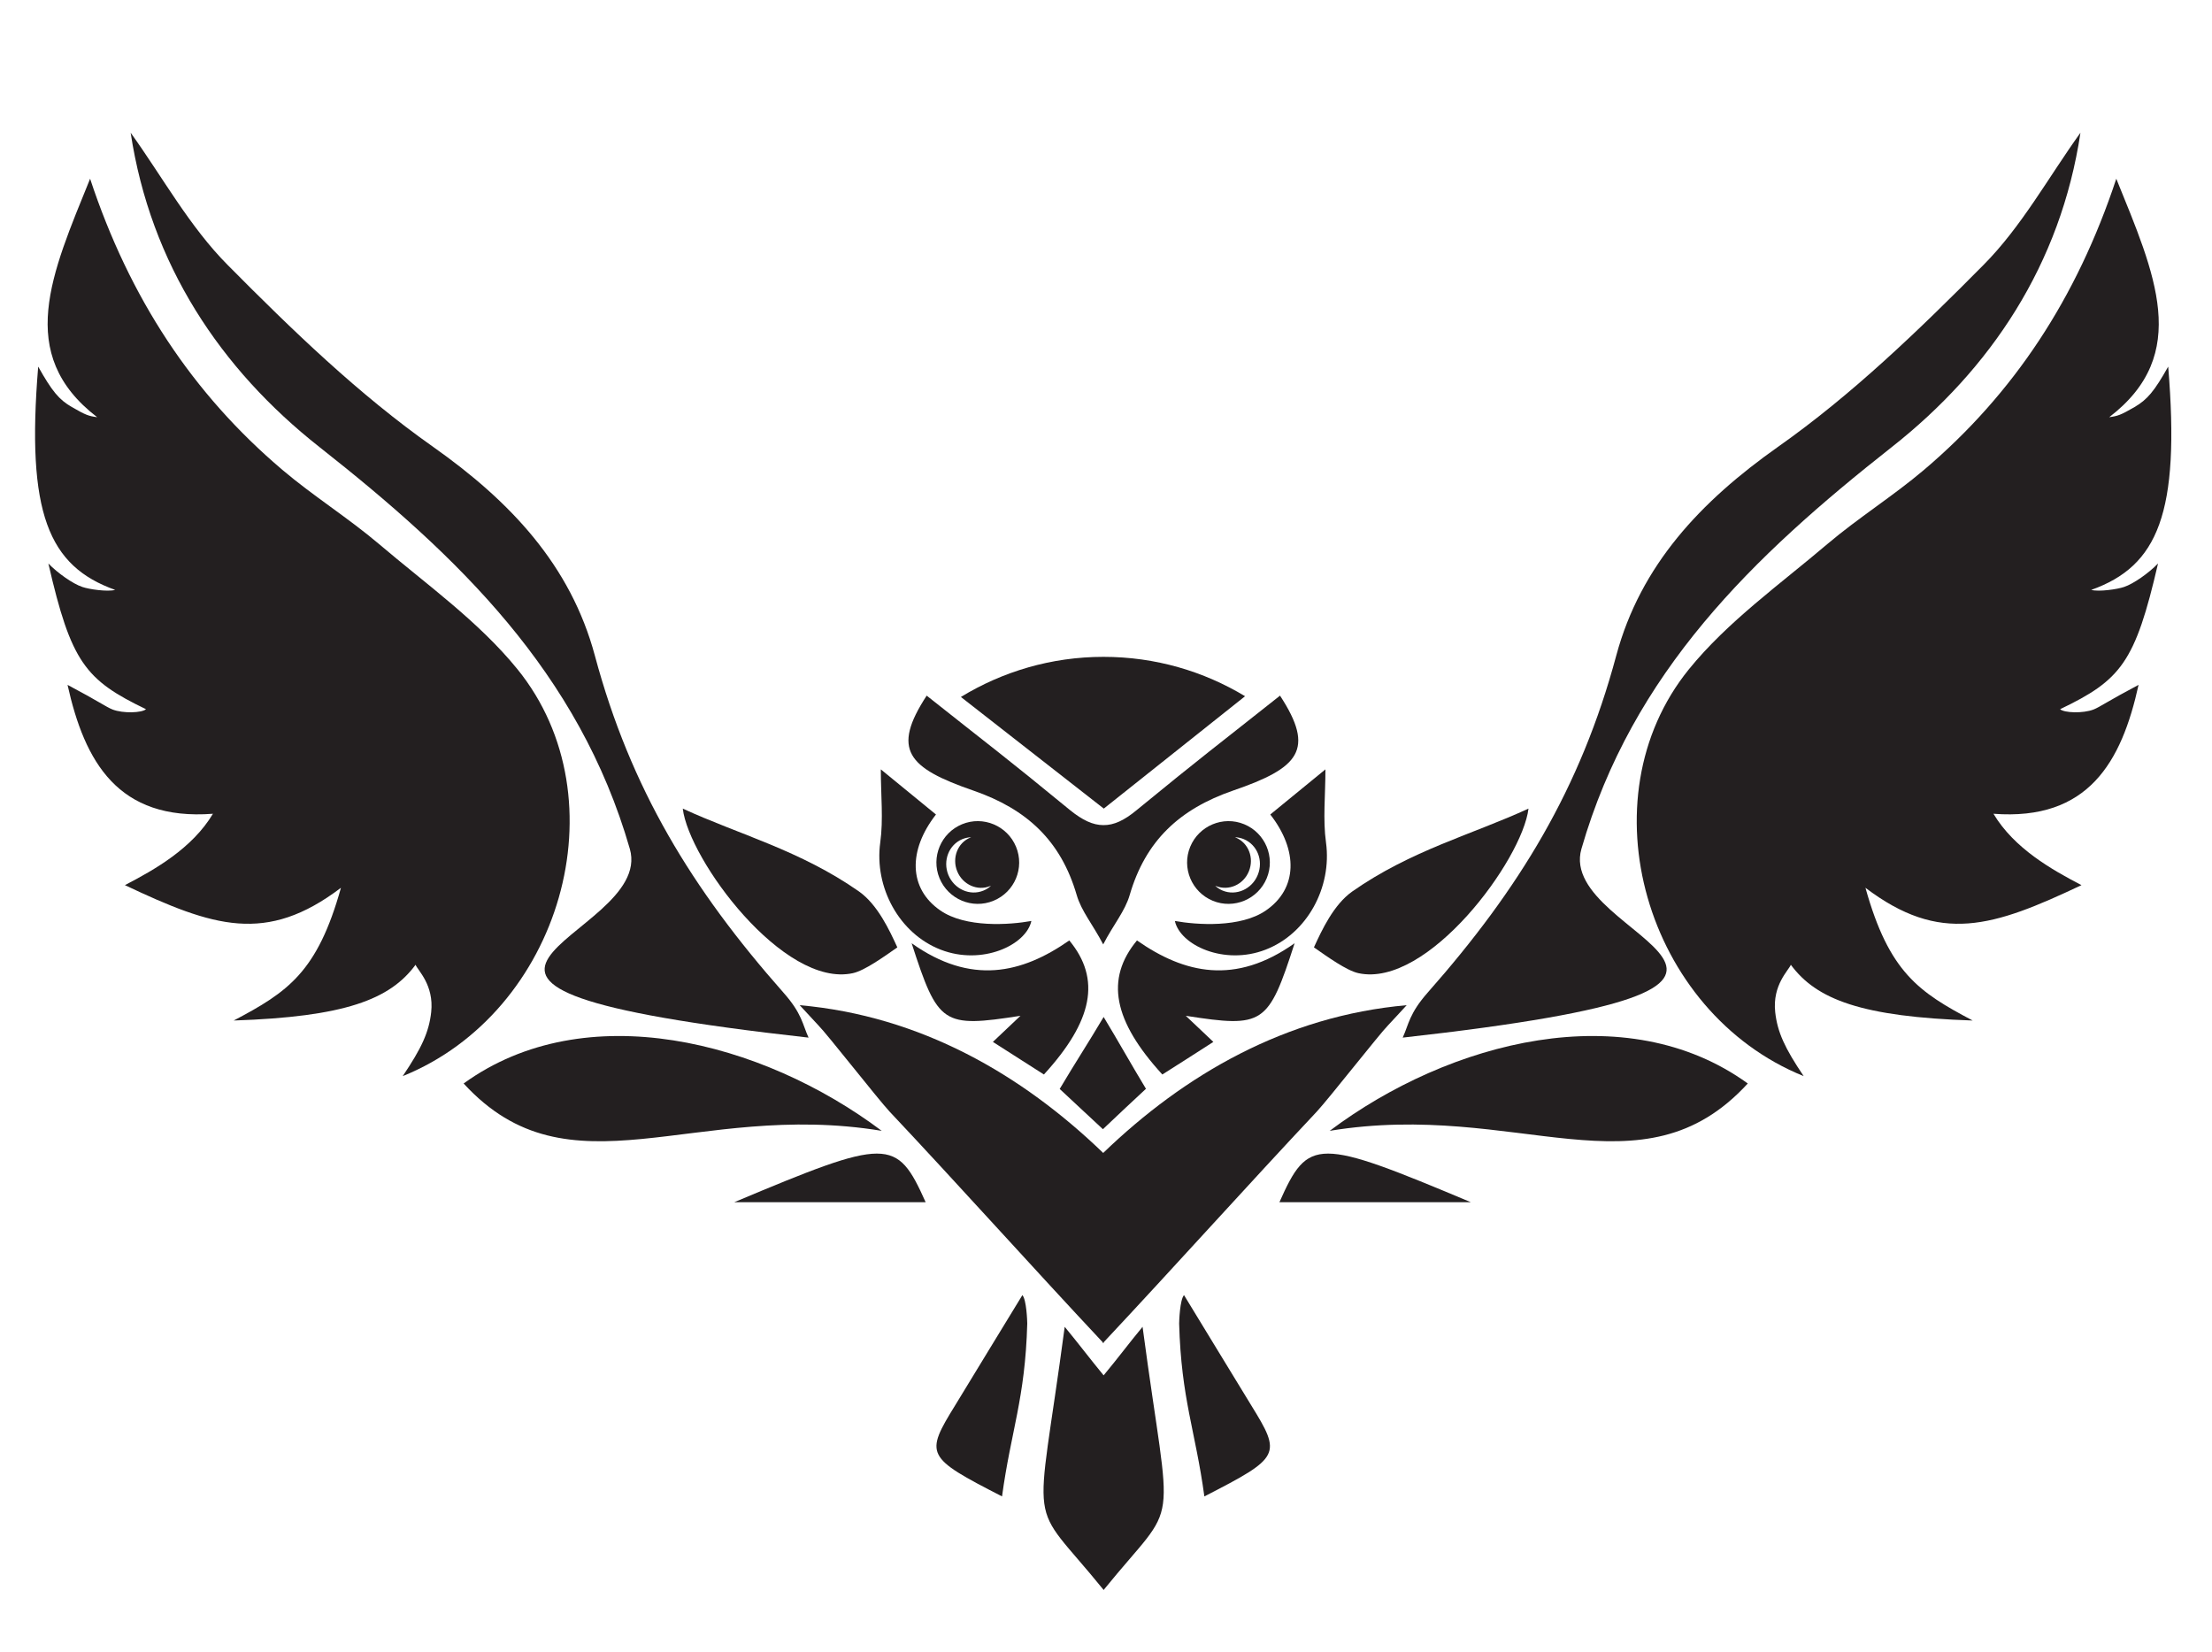
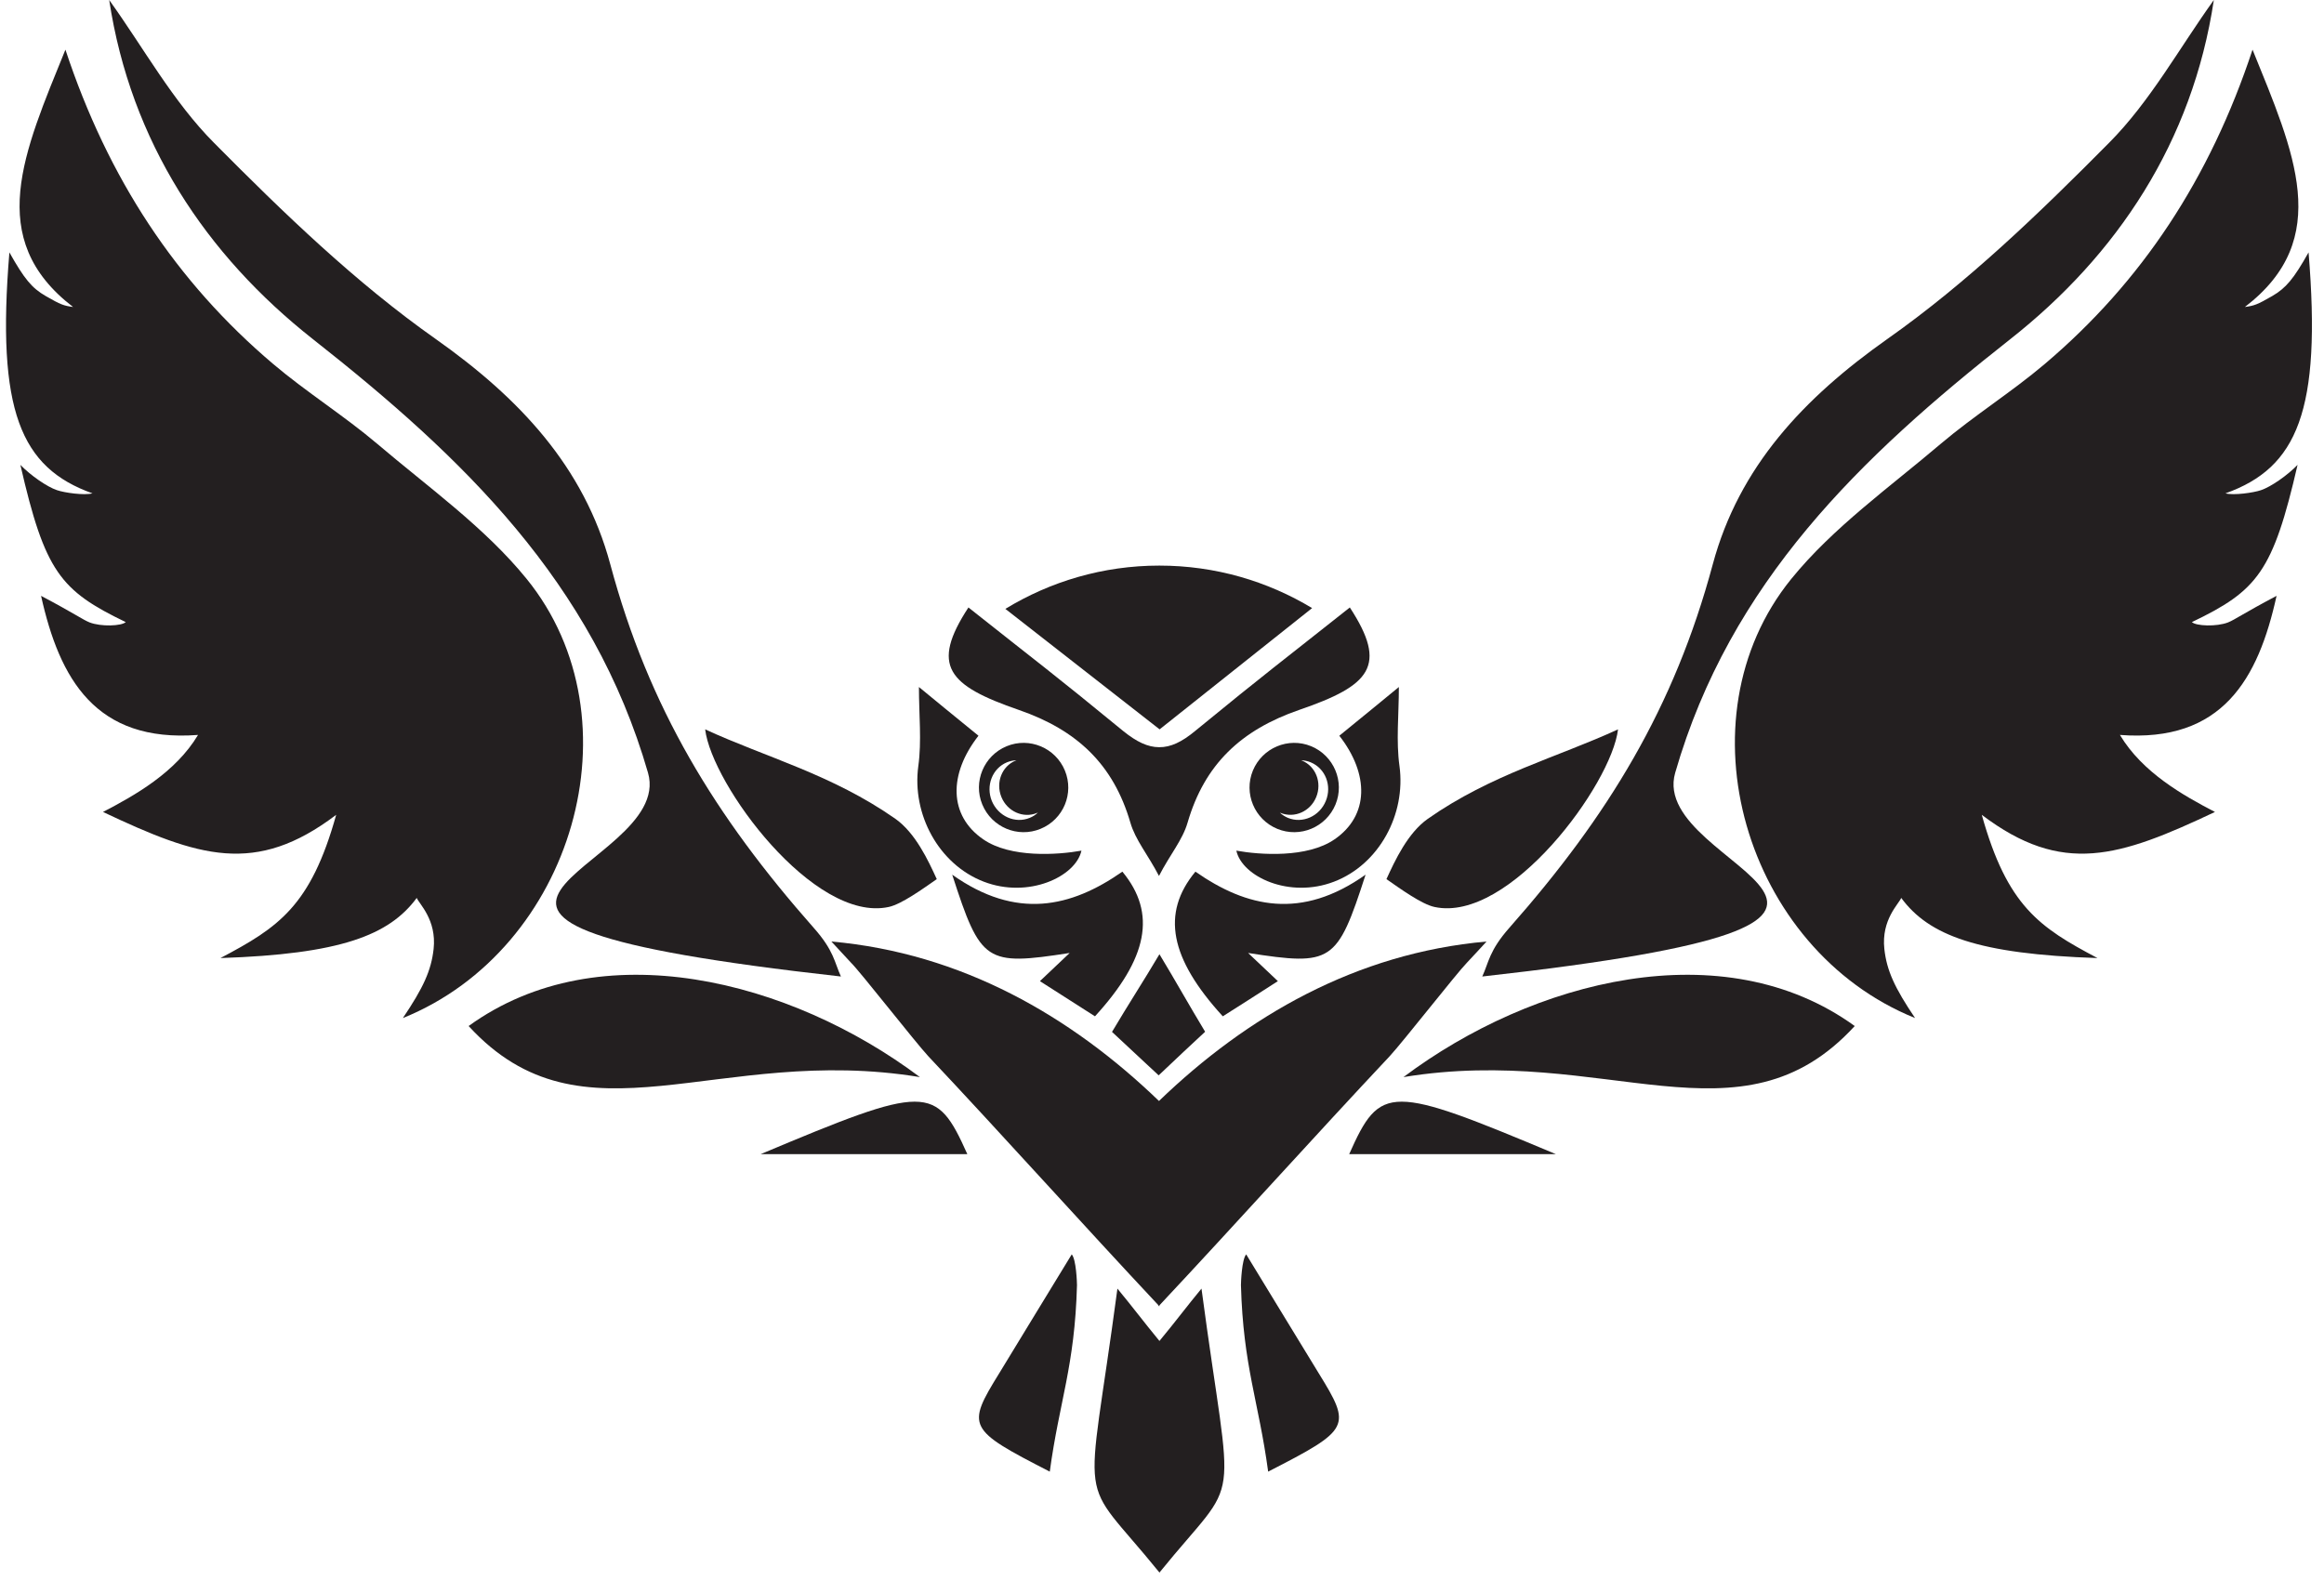
- <svg xmlns="http://www.w3.org/2000/svg" version="1.1" id="Layer_1" x="0px" y="0px" viewBox="0 0 150 112" style="enable-background:new 0 0 150 112;" xml:space="preserve">
-   <style type="text/css">
- 	.st0{fill:#231F20;}
- </style>
-   <g>
-     <path class="st0" d="M74.85,54.83l9.58-7.62c-2.8-1.69-6.08-2.67-9.6-2.67c-3.54,0-6.85,1-9.67,2.72L74.85,54.83z" />
-     <path class="st0" d="M74.79,76.57c-1.13-1.05-2.02-1.88-2.93-2.73c1-1.69,1.98-3.19,2.98-4.88c1.01,1.67,1.83,3.15,2.87,4.87   C76.81,74.66,75.93,75.49,74.79,76.57z" />
-     <path class="st0" d="M77.48,89.97c-0.95,1.15-1.66,2.11-2.64,3.29c0,0-0.01-0.01-0.01-0.01c0,0,0,0,0,0v0   c-0.97-1.18-1.68-2.13-2.63-3.28c-1.95,14.65-2.62,11.35,2.63,17.83v0.01c0,0,0.01,0,0.01,0.01c0,0,0,0,0,0c0,0,0,0,0,0   c0,0,0.01,0,0.01-0.01v-0.01C80.1,101.32,79.43,104.62,77.48,89.97z" />
-     <path class="st0" d="M86.8,47.17c-4.3,3.41-5.29,4.13-9.73,7.77c-0.82,0.68-1.53,1.02-2.25,1.01c-0.71,0-1.42-0.34-2.25-1.01   c-4.43-3.64-5.42-4.35-9.73-7.77c-2.4,3.67-1.29,4.9,3.17,6.44c3.64,1.26,5.93,3.41,7,7.07c0.32,1.11,1.1,2.01,1.8,3.36v0   c0,0,0,0,0,0c0,0,0,0,0,0v0c0.7-1.36,1.48-2.25,1.8-3.36c1.07-3.66,3.36-5.81,7-7.07C88.1,52.07,89.2,50.84,86.8,47.17z" />
-     <path class="st0" d="M86.76,81.52c4.15,0,8.04,0,12.98,0C89.29,77.13,88.72,77.12,86.76,81.52z" />
-     <path class="st0" d="M62.77,81.52c-4.15,0-8.04,0-12.98,0C60.23,77.13,60.8,77.12,62.77,81.52z" />
-     <path class="st0" d="M70.79,72.86c3.32-3.63,3.89-6.47,1.72-9.09c-3.22,2.25-6.66,3.05-10.69,0.19c1.79,5.54,2.1,5.74,7.38,4.92   c-0.72,0.68-1.27,1.2-1.87,1.77C68.58,71.45,69.7,72.17,70.79,72.86z" />
-     <path class="st0" d="M63.8,64.4c2.8,1.08,5.78-0.31,6.14-1.95c-1.5,0.27-4.46,0.47-6.17-0.71c-2.17-1.49-2.19-4.09-0.3-6.51   c-1.56-1.27-2.83-2.31-3.74-3.06c0,1.77,0.18,3.39-0.04,4.97C59.28,60.16,60.97,63.31,63.8,64.4z" />
-     <path class="st0" d="M64.78,95.28c-2.08,3.37-2.01,3.53,3.17,6.19c0.6-4.43,1.57-6.61,1.71-11.72c0-0.16-0.05-1.62-0.33-1.93   C67.93,90.1,66.18,92.99,64.78,95.28z" />
-     <path class="st0" d="M3.28,38.21c0.64,0.66,1.67,1.38,2.3,1.59c0.46,0.16,1.71,0.34,2.23,0.2c-4.52-1.61-6.04-5.2-5.22-15.14   C3.53,26.53,4,27.1,4.87,27.6c0.95,0.55,1.14,0.61,1.72,0.69C1,24,3.5,18.56,6.11,12.12c2.68,8.1,6.95,14.58,13.05,19.75   c2.09,1.77,4.44,3.24,6.53,5.01c3.22,2.74,6.77,5.26,9.4,8.5c7.15,8.82,2.92,23.27-7.78,27.59c1.28-1.9,1.78-2.98,1.93-4.34   c0.2-1.85-0.92-2.84-1.06-3.21c-1.74,2.36-4.81,3.53-12.33,3.78c3.66-1.93,5.67-3.27,7.27-9c-5.07,3.84-8.64,2.66-14.65-0.18   c2-1.04,4.56-2.48,5.97-4.84C8,55.67,5.74,51.66,4.58,46.44c2.08,1.1,2.62,1.5,3.05,1.67c0.72,0.28,2,0.23,2.27-0.02   C5.79,46.11,4.82,44.92,3.28,38.21z" />
-     <g>
-       <path class="st0" d="M60.85,64.24c-0.54-1.18-1.34-2.9-2.6-3.79c-3.98-2.79-8.16-3.87-11.95-5.62    c0.41,3.46,6.83,12.18,11.53,11.16C58.63,65.82,59.96,64.86,60.85,64.24z" />
-       <path class="st0" d="M54.83,70.36c-32.61-3.64-10.33-6.59-12.12-12.8c-3.45-11.97-11.64-19.84-21.04-27.24    C14.95,25.03,10.21,17.92,8.86,9c2.17,3.02,4,6.38,6.59,8.98c4.36,4.4,8.88,8.77,13.92,12.32c5.24,3.7,9.32,8.02,10.97,14.16    c2.42,9.01,6.58,15.82,12.78,22.84C54.4,68.74,54.42,69.47,54.83,70.36z" />
-       <path class="st0" d="M31.44,73.47c8.25-5.97,20.21-2.9,28.35,3.21C47.03,74.58,38.63,81.32,31.44,73.47z" />
+ <svg xmlns="http://www.w3.org/2000/svg" width="100px" height="68px" viewBox="0 0 100 68" version="1.1">
+   <g id="Page-1" stroke="none" stroke-width="1" fill="none" fill-rule="evenodd">
+     <g id="sensus-septima" fill="#231F20" fill-rule="nonzero">
+       <path d="M49.897,31.39 L56.459,26.171 C54.541,25.014 52.295,24.342 49.884,24.342 C47.459,24.342 45.192,25.027 43.26,26.205 L49.897,31.39 Z" id="Path" />
+       <path d="M49.856,46.281 C49.082,45.562 48.473,44.993 47.849,44.411 C48.534,43.253 49.205,42.226 49.89,41.068 C50.582,42.212 51.144,43.226 51.856,44.404 C51.24,44.973 50.637,45.541 49.856,46.281 Z" id="Path" />
+       <path d="M51.699,55.459 C51.048,56.247 50.562,56.904 49.89,57.712 C49.89,57.712 49.884,57.705 49.884,57.705 C49.884,57.705 49.884,57.705 49.884,57.705 L49.884,57.705 C49.219,56.897 48.733,56.247 48.082,55.459 C46.747,65.493 46.288,63.233 49.884,67.671 L49.884,67.678 C49.884,67.678 49.89,67.678 49.89,67.685 C49.89,67.685 49.89,67.685 49.89,67.685 C49.89,67.685 49.89,67.685 49.89,67.685 C49.89,67.685 49.897,67.685 49.897,67.678 L49.897,67.671 C53.493,63.233 53.034,65.493 51.699,55.459 Z" id="Path" />
+       <path d="M58.082,26.144 C55.137,28.479 54.459,28.973 51.418,31.466 C50.856,31.932 50.37,32.164 49.877,32.158 C49.39,32.158 48.904,31.925 48.336,31.466 C45.301,28.973 44.623,28.486 41.671,26.144 C40.027,28.658 40.788,29.5 43.842,30.555 C46.336,31.418 47.904,32.89 48.637,35.397 C48.856,36.158 49.39,36.774 49.87,37.699 L49.87,37.699 C49.87,37.699 49.87,37.699 49.87,37.699 C49.87,37.699 49.87,37.699 49.87,37.699 L49.87,37.699 C50.349,36.767 50.884,36.158 51.103,35.397 C51.836,32.89 53.404,31.418 55.897,30.555 C58.973,29.5 59.726,28.658 58.082,26.144 Z" id="Path" />
+       <path d="M58.055,49.671 C60.897,49.671 63.562,49.671 66.945,49.671 C59.788,46.664 59.397,46.658 58.055,49.671 Z" id="Path" />
+       <path d="M41.623,49.671 C38.781,49.671 36.116,49.671 32.733,49.671 C39.884,46.664 40.274,46.658 41.623,49.671 Z" id="Path" />
+       <path d="M47.116,43.74 C49.39,41.253 49.781,39.308 48.295,37.514 C46.089,39.055 43.733,39.603 40.973,37.644 C42.199,41.438 42.411,41.575 46.027,41.014 C45.534,41.479 45.158,41.836 44.747,42.226 C45.603,42.774 46.37,43.267 47.116,43.74 Z" id="Path" />
+       <path d="M42.329,37.945 C44.247,38.685 46.288,37.733 46.534,36.61 C45.507,36.795 43.479,36.932 42.308,36.123 C40.822,35.103 40.808,33.322 42.103,31.664 C41.034,30.795 40.164,30.082 39.541,29.568 C39.541,30.781 39.664,31.89 39.514,32.973 C39.233,35.041 40.39,37.199 42.329,37.945 Z" id="Path" />
+       <path d="M43,59.096 C41.575,61.404 41.623,61.514 45.171,63.336 C45.582,60.301 46.247,58.808 46.342,55.308 C46.342,55.199 46.308,54.199 46.116,53.986 C45.158,55.548 43.959,57.527 43,59.096 Z" id="Path" />
+       <path d="M0.877,20.007 C1.315,20.459 2.021,20.952 2.452,21.096 C2.767,21.205 3.623,21.329 3.979,21.233 C0.884,20.13 -0.158,17.671 0.404,10.863 C1.048,12.007 1.37,12.397 1.966,12.74 C2.616,13.116 2.747,13.158 3.144,13.212 C-0.685,10.274 1.027,6.548 2.815,2.137 C4.651,7.685 7.575,12.123 11.753,15.664 C13.185,16.877 14.795,17.884 16.226,19.096 C18.432,20.973 20.863,22.699 22.664,24.918 C27.562,30.959 24.664,40.856 17.336,43.815 C18.212,42.514 18.555,41.774 18.658,40.842 C18.795,39.575 18.027,38.897 17.932,38.644 C16.74,40.26 14.637,41.062 9.486,41.233 C11.993,39.911 13.37,38.993 14.466,35.068 C10.993,37.699 8.548,36.89 4.432,34.945 C5.801,34.233 7.555,33.247 8.521,31.63 C4.11,31.966 2.562,29.219 1.767,25.644 C3.192,26.397 3.562,26.671 3.856,26.788 C4.349,26.979 5.226,26.945 5.411,26.774 C2.596,25.418 1.932,24.603 0.877,20.007 Z" id="Path" />
+       <g id="Group" transform="translate(4.109589, 0)">
+         <path d="M36.199,37.836 C35.829,37.027 35.281,35.849 34.418,35.24 C31.692,33.329 28.829,32.589 26.233,31.39 C26.514,33.76 30.911,39.733 34.13,39.034 C34.678,38.918 35.589,38.26 36.199,37.836 Z" id="Path" />
+         <path d="M32.075,42.027 C9.74,39.534 25,37.514 23.774,33.26 C21.411,25.062 15.801,19.671 9.363,14.603 C4.76,10.979 1.514,6.11 0.589,0 C2.075,2.068 3.329,4.37 5.103,6.151 C8.089,9.164 11.185,12.158 14.637,14.589 C18.226,17.123 21.021,20.082 22.151,24.288 C23.808,30.459 26.658,35.123 30.904,39.932 C31.781,40.918 31.795,41.418 32.075,42.027 Z" id="Path" />
+         <path d="M16.055,44.158 C21.705,40.068 29.897,42.171 35.473,46.356 C26.733,44.918 20.979,49.534 16.055,44.158 Z" id="Path" />
+       </g>
+       <path d="M59.658,37.836 C60.027,37.027 60.575,35.849 61.438,35.24 C64.164,33.329 67.027,32.589 69.623,31.39 C69.342,33.76 64.945,39.733 61.726,39.034 C61.178,38.918 60.267,38.26 59.658,37.836 Z" id="Path" />
+       <path d="M63.781,42.027 C86.116,39.534 70.856,37.514 72.082,33.26 C74.445,25.062 80.055,19.671 86.493,14.603 C91.096,10.979 94.342,6.11 95.26,2.43336553e-15 C93.774,2.068 92.521,4.37 90.747,6.151 C87.76,9.164 84.664,12.158 81.212,14.589 C77.623,17.123 74.829,20.082 73.699,24.288 C72.041,30.459 69.192,35.123 64.945,39.932 C64.075,40.918 64.062,41.418 63.781,42.027 Z" id="Path" />
+       <path d="M79.808,44.158 C74.158,40.068 65.966,42.171 60.39,46.356 C69.123,44.918 74.877,49.534 79.808,44.158 Z" id="Path" />
+       <path d="M45.822,33.164 C45.418,32.185 44.295,31.712 43.315,32.116 C42.336,32.521 41.863,33.644 42.267,34.623 C42.671,35.603 43.795,36.075 44.774,35.671 C45.76,35.267 46.226,34.144 45.822,33.164 Z M44.308,35.199 C43.678,35.459 42.952,35.13 42.678,34.473 C42.411,33.815 42.699,33.068 43.329,32.808 C43.466,32.753 43.603,32.726 43.74,32.719 C43.726,32.726 43.719,32.726 43.705,32.733 C43.11,32.973 42.836,33.678 43.089,34.301 C43.342,34.925 44.034,35.233 44.623,34.986 C44.637,34.979 44.644,34.973 44.658,34.973 C44.562,35.068 44.445,35.144 44.308,35.199 Z" id="Shape" />
+       <path d="M52.616,43.74 C50.342,41.253 49.952,39.308 51.438,37.514 C53.644,39.055 56,39.603 58.76,37.644 C57.534,41.438 57.322,41.575 53.705,41.014 C54.199,41.479 54.575,41.836 54.986,42.226 C54.13,42.774 53.37,43.267 52.616,43.74 Z" id="Path" />
+       <path d="M57.404,37.945 C55.486,38.685 53.445,37.733 53.199,36.61 C54.226,36.795 56.253,36.932 57.425,36.123 C58.911,35.103 58.925,33.322 57.63,31.664 C58.699,30.795 59.568,30.082 60.192,29.568 C60.192,30.781 60.068,31.89 60.219,32.973 C60.5,35.041 59.349,37.199 57.404,37.945 Z" id="Path" />
+       <path d="M56.74,59.096 C58.164,61.404 58.116,61.514 54.568,63.336 C54.158,60.301 53.493,58.808 53.397,55.308 C53.397,55.199 53.432,54.199 53.623,53.986 C54.582,55.548 55.774,57.527 56.74,59.096 Z" id="Path" />
+       <path d="M98.863,20.007 C98.425,20.459 97.719,20.952 97.288,21.096 C96.973,21.205 96.116,21.329 95.76,21.233 C98.856,20.13 99.897,17.671 99.336,10.863 C98.692,12.007 98.363,12.397 97.774,12.74 C97.123,13.116 96.993,13.158 96.596,13.212 C100.425,10.281 98.712,6.548 96.925,2.137 C95.089,7.685 92.164,12.123 87.986,15.664 C86.555,16.877 84.945,17.884 83.514,19.096 C81.308,20.973 78.877,22.699 77.075,24.918 C72.178,30.959 75.075,40.856 82.404,43.815 C81.527,42.514 81.185,41.774 81.082,40.842 C80.945,39.575 81.712,38.897 81.808,38.644 C83,40.26 85.103,41.062 90.253,41.233 C87.747,39.911 86.37,38.993 85.274,35.068 C88.747,37.699 91.192,36.89 95.308,34.945 C93.938,34.233 92.185,33.247 91.219,31.63 C95.623,31.966 97.171,29.226 97.959,25.644 C96.534,26.397 96.164,26.671 95.87,26.788 C95.377,26.979 94.5,26.945 94.315,26.774 C97.144,25.418 97.801,24.603 98.863,20.007 Z" id="Path" />
+       <path d="M54.959,35.671 C55.938,36.075 57.062,35.603 57.466,34.623 C57.87,33.644 57.397,32.521 56.418,32.116 C55.438,31.712 54.315,32.185 53.911,33.164 C53.507,34.144 53.979,35.267 54.959,35.671 Z M55.068,34.973 C55.082,34.979 55.089,34.986 55.103,34.986 C55.699,35.226 56.384,34.925 56.637,34.301 C56.89,33.678 56.616,32.979 56.021,32.733 C56.007,32.726 56,32.726 55.986,32.719 C56.123,32.726 56.267,32.753 56.397,32.808 C57.027,33.068 57.322,33.808 57.048,34.473 C56.781,35.13 56.048,35.459 55.418,35.199 C55.288,35.144 55.171,35.068 55.068,34.973 Z" id="Shape" />
+       <path d="M49.87,47.384 C46.082,43.733 41.39,41.021 35.774,40.521 C36.055,40.822 36.336,41.13 36.623,41.438 C36.623,41.445 36.63,41.445 36.63,41.445 C37.048,41.863 39.363,44.829 39.945,45.459 C43.151,48.863 46.575,52.685 49.849,56.178 L49.849,56.219 C49.849,56.219 49.849,56.219 49.849,56.219 C49.849,56.219 49.849,56.219 49.849,56.219 L49.849,56.219 C49.856,56.212 49.863,56.205 49.87,56.199 C49.877,56.205 49.884,56.212 49.89,56.219 L49.89,56.219 C49.89,56.219 49.89,56.219 49.89,56.219 C49.89,56.219 49.89,56.219 49.89,56.219 L49.89,56.178 C53.164,52.685 56.589,48.87 59.795,45.459 C60.377,44.829 62.692,41.87 63.11,41.445 C63.116,41.438 63.116,41.438 63.116,41.438 C63.404,41.137 63.685,40.822 63.966,40.521 C58.349,41.021 53.658,43.733 49.87,47.384 Z" id="Path" />
    </g>
-     <path class="st0" d="M89.1,64.24c0.54-1.18,1.34-2.9,2.6-3.79c3.98-2.79,8.16-3.87,11.95-5.62c-0.41,3.46-6.83,12.18-11.53,11.16   C91.32,65.82,89.99,64.86,89.1,64.24z" />
-     <path class="st0" d="M95.12,70.36c32.61-3.64,10.33-6.59,12.12-12.8c3.45-11.97,11.64-19.84,21.04-27.24   c6.72-5.29,11.46-12.4,12.8-21.32c-2.17,3.02-4,6.38-6.59,8.98c-4.36,4.4-8.88,8.77-13.92,12.32c-5.24,3.7-9.32,8.02-10.97,14.16   c-2.42,9.01-6.58,15.82-12.78,22.84C95.55,68.74,95.53,69.47,95.12,70.36z" />
-     <path class="st0" d="M118.52,73.47c-8.25-5.97-20.21-2.9-28.35,3.21C102.92,74.58,111.32,81.32,118.52,73.47z" />
-     <path class="st0" d="M68.9,57.42c-0.59-1.43-2.23-2.12-3.66-1.53s-2.12,2.23-1.53,3.66c0.59,1.43,2.23,2.12,3.66,1.53   C68.81,60.49,69.49,58.85,68.9,57.42z M66.69,60.39c-0.92,0.38-1.98-0.1-2.38-1.06c-0.39-0.96,0.03-2.05,0.95-2.43   c0.2-0.08,0.4-0.12,0.6-0.13c-0.02,0.01-0.03,0.01-0.05,0.02c-0.87,0.35-1.27,1.38-0.9,2.29c0.37,0.91,1.38,1.36,2.24,1   c0.02-0.01,0.03-0.02,0.05-0.02C67.06,60.2,66.89,60.31,66.69,60.39z" />
-     <path class="st0" d="M78.82,72.86c-3.32-3.63-3.89-6.47-1.72-9.09c3.22,2.25,6.66,3.05,10.69,0.19c-1.79,5.54-2.1,5.74-7.38,4.92   c0.72,0.68,1.27,1.2,1.87,1.77C81.03,71.45,79.92,72.17,78.82,72.86z" />
-     <path class="st0" d="M85.81,64.4c-2.8,1.08-5.78-0.31-6.14-1.95c1.5,0.27,4.46,0.47,6.17-0.71c2.17-1.49,2.19-4.09,0.3-6.51   c1.56-1.27,2.83-2.31,3.74-3.06c0,1.77-0.18,3.39,0.04,4.97C90.33,60.16,88.65,63.31,85.81,64.4z" />
-     <path class="st0" d="M84.84,95.28c2.08,3.37,2.01,3.53-3.17,6.19c-0.6-4.43-1.57-6.61-1.71-11.72c0-0.16,0.05-1.62,0.33-1.93   C81.69,90.1,83.43,92.99,84.84,95.28z" />
-     <path class="st0" d="M146.34,38.21c-0.64,0.66-1.67,1.38-2.3,1.59c-0.46,0.16-1.71,0.34-2.23,0.2c4.52-1.61,6.04-5.2,5.22-15.14   c-0.94,1.67-1.42,2.24-2.28,2.74c-0.95,0.55-1.14,0.61-1.72,0.69c5.59-4.28,3.09-9.73,0.48-16.17c-2.68,8.1-6.95,14.58-13.05,19.75   c-2.09,1.77-4.44,3.24-6.53,5.01c-3.22,2.74-6.77,5.26-9.4,8.5c-7.15,8.82-2.92,23.27,7.78,27.59c-1.28-1.9-1.78-2.98-1.93-4.34   c-0.2-1.85,0.92-2.84,1.06-3.21c1.74,2.36,4.81,3.53,12.33,3.78c-3.66-1.93-5.67-3.27-7.27-9c5.07,3.84,8.64,2.66,14.65-0.18   c-2-1.04-4.56-2.48-5.97-4.84c6.43,0.49,8.69-3.51,9.84-8.74c-2.08,1.1-2.62,1.5-3.05,1.67c-0.72,0.28-2,0.23-2.27-0.02   C143.83,46.11,144.79,44.92,146.34,38.21z" />
-     <path class="st0" d="M82.24,61.08c1.43,0.59,3.07-0.1,3.66-1.53c0.59-1.43-0.1-3.07-1.53-3.66s-3.07,0.1-3.66,1.53   C80.12,58.85,80.81,60.49,82.24,61.08z M82.4,60.06c0.02,0.01,0.03,0.02,0.05,0.02c0.87,0.35,1.87-0.09,2.24-1   c0.37-0.91-0.03-1.93-0.9-2.29c-0.02-0.01-0.03-0.01-0.05-0.02c0.2,0.01,0.41,0.05,0.6,0.13c0.92,0.38,1.35,1.46,0.95,2.43   c-0.39,0.96-1.46,1.44-2.38,1.06C82.72,60.31,82.55,60.2,82.4,60.06z" />
-     <path class="st0" d="M74.81,78.18c-5.53-5.33-12.38-9.29-20.58-10.02c0.41,0.44,0.82,0.89,1.24,1.34c0,0.01,0.01,0.01,0.01,0.01   c0.61,0.61,3.99,4.94,4.84,5.86C65,80.34,70,85.92,74.78,91.02v0.06c0,0,0,0,0,0c0,0,0,0,0,0v0c0.01-0.01,0.02-0.02,0.03-0.03   c0.01,0.01,0.02,0.02,0.03,0.03v0c0,0,0,0,0,0c0,0,0,0,0,0v-0.06c4.78-5.1,9.78-10.67,14.46-15.65c0.85-0.92,4.23-5.24,4.84-5.86   c0.01-0.01,0.01-0.01,0.01-0.01c0.42-0.44,0.83-0.9,1.24-1.34C87.19,68.89,80.34,72.85,74.81,78.18z" />
  </g>
</svg>
